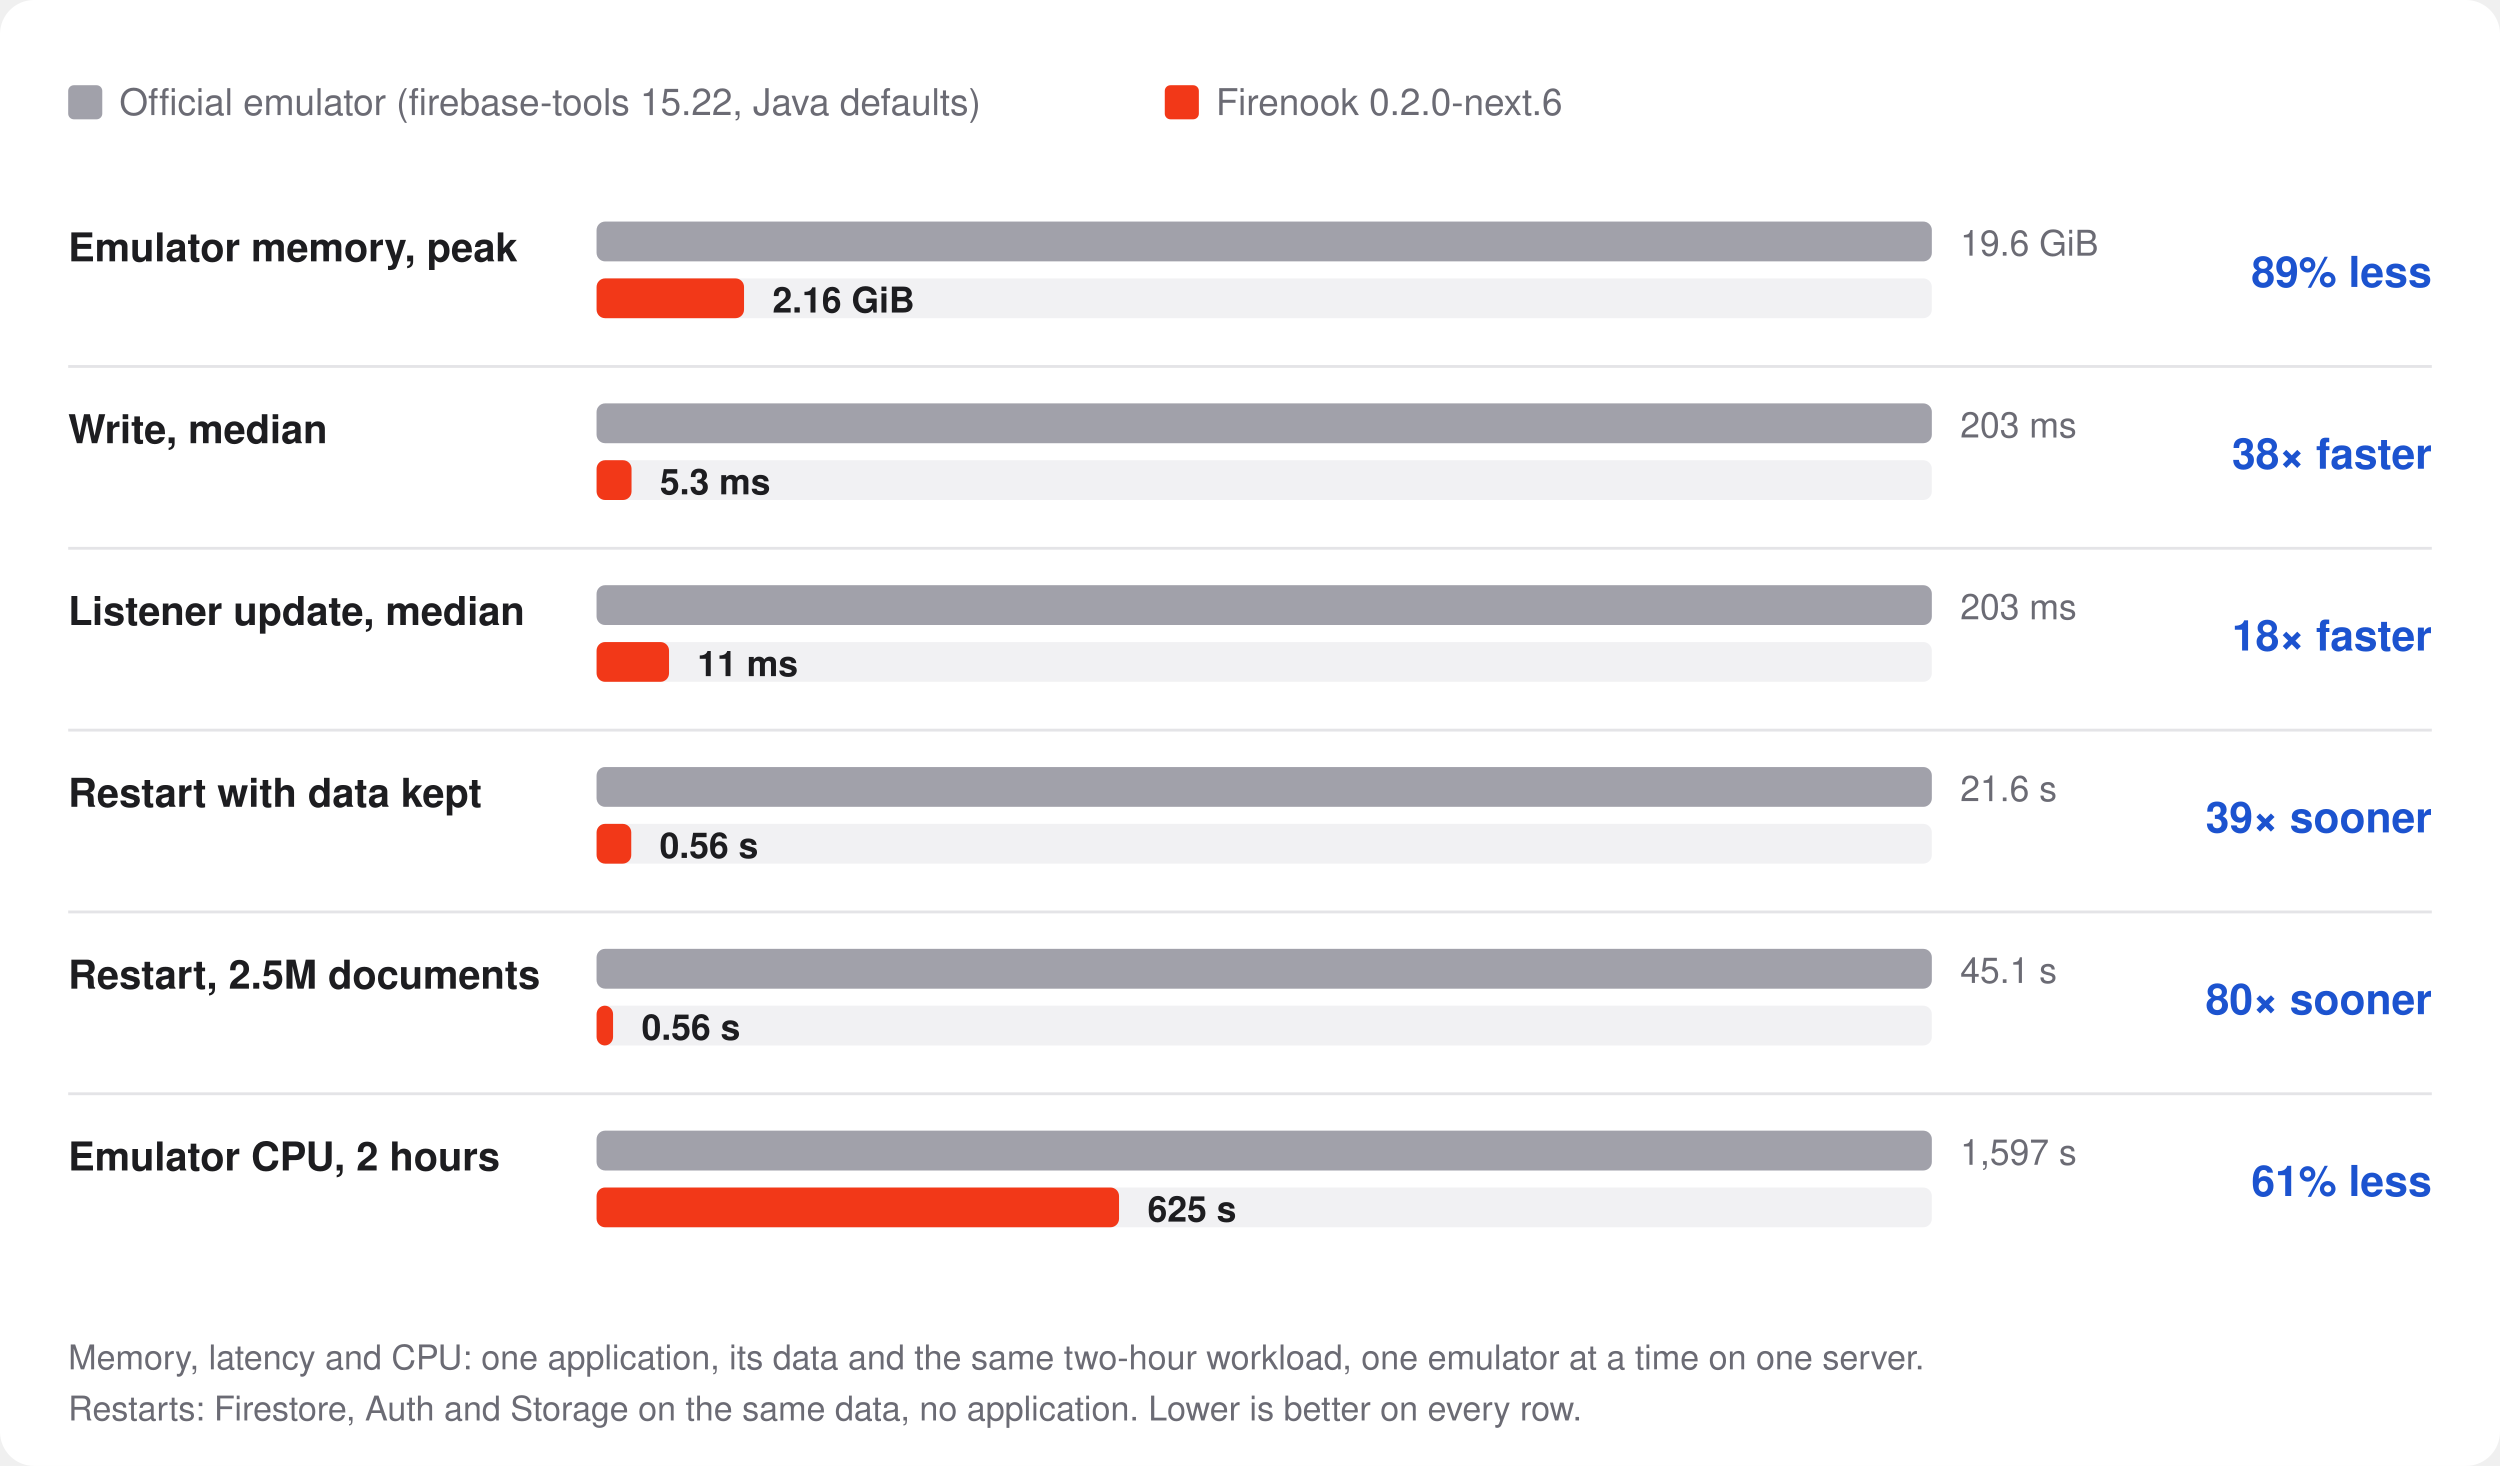
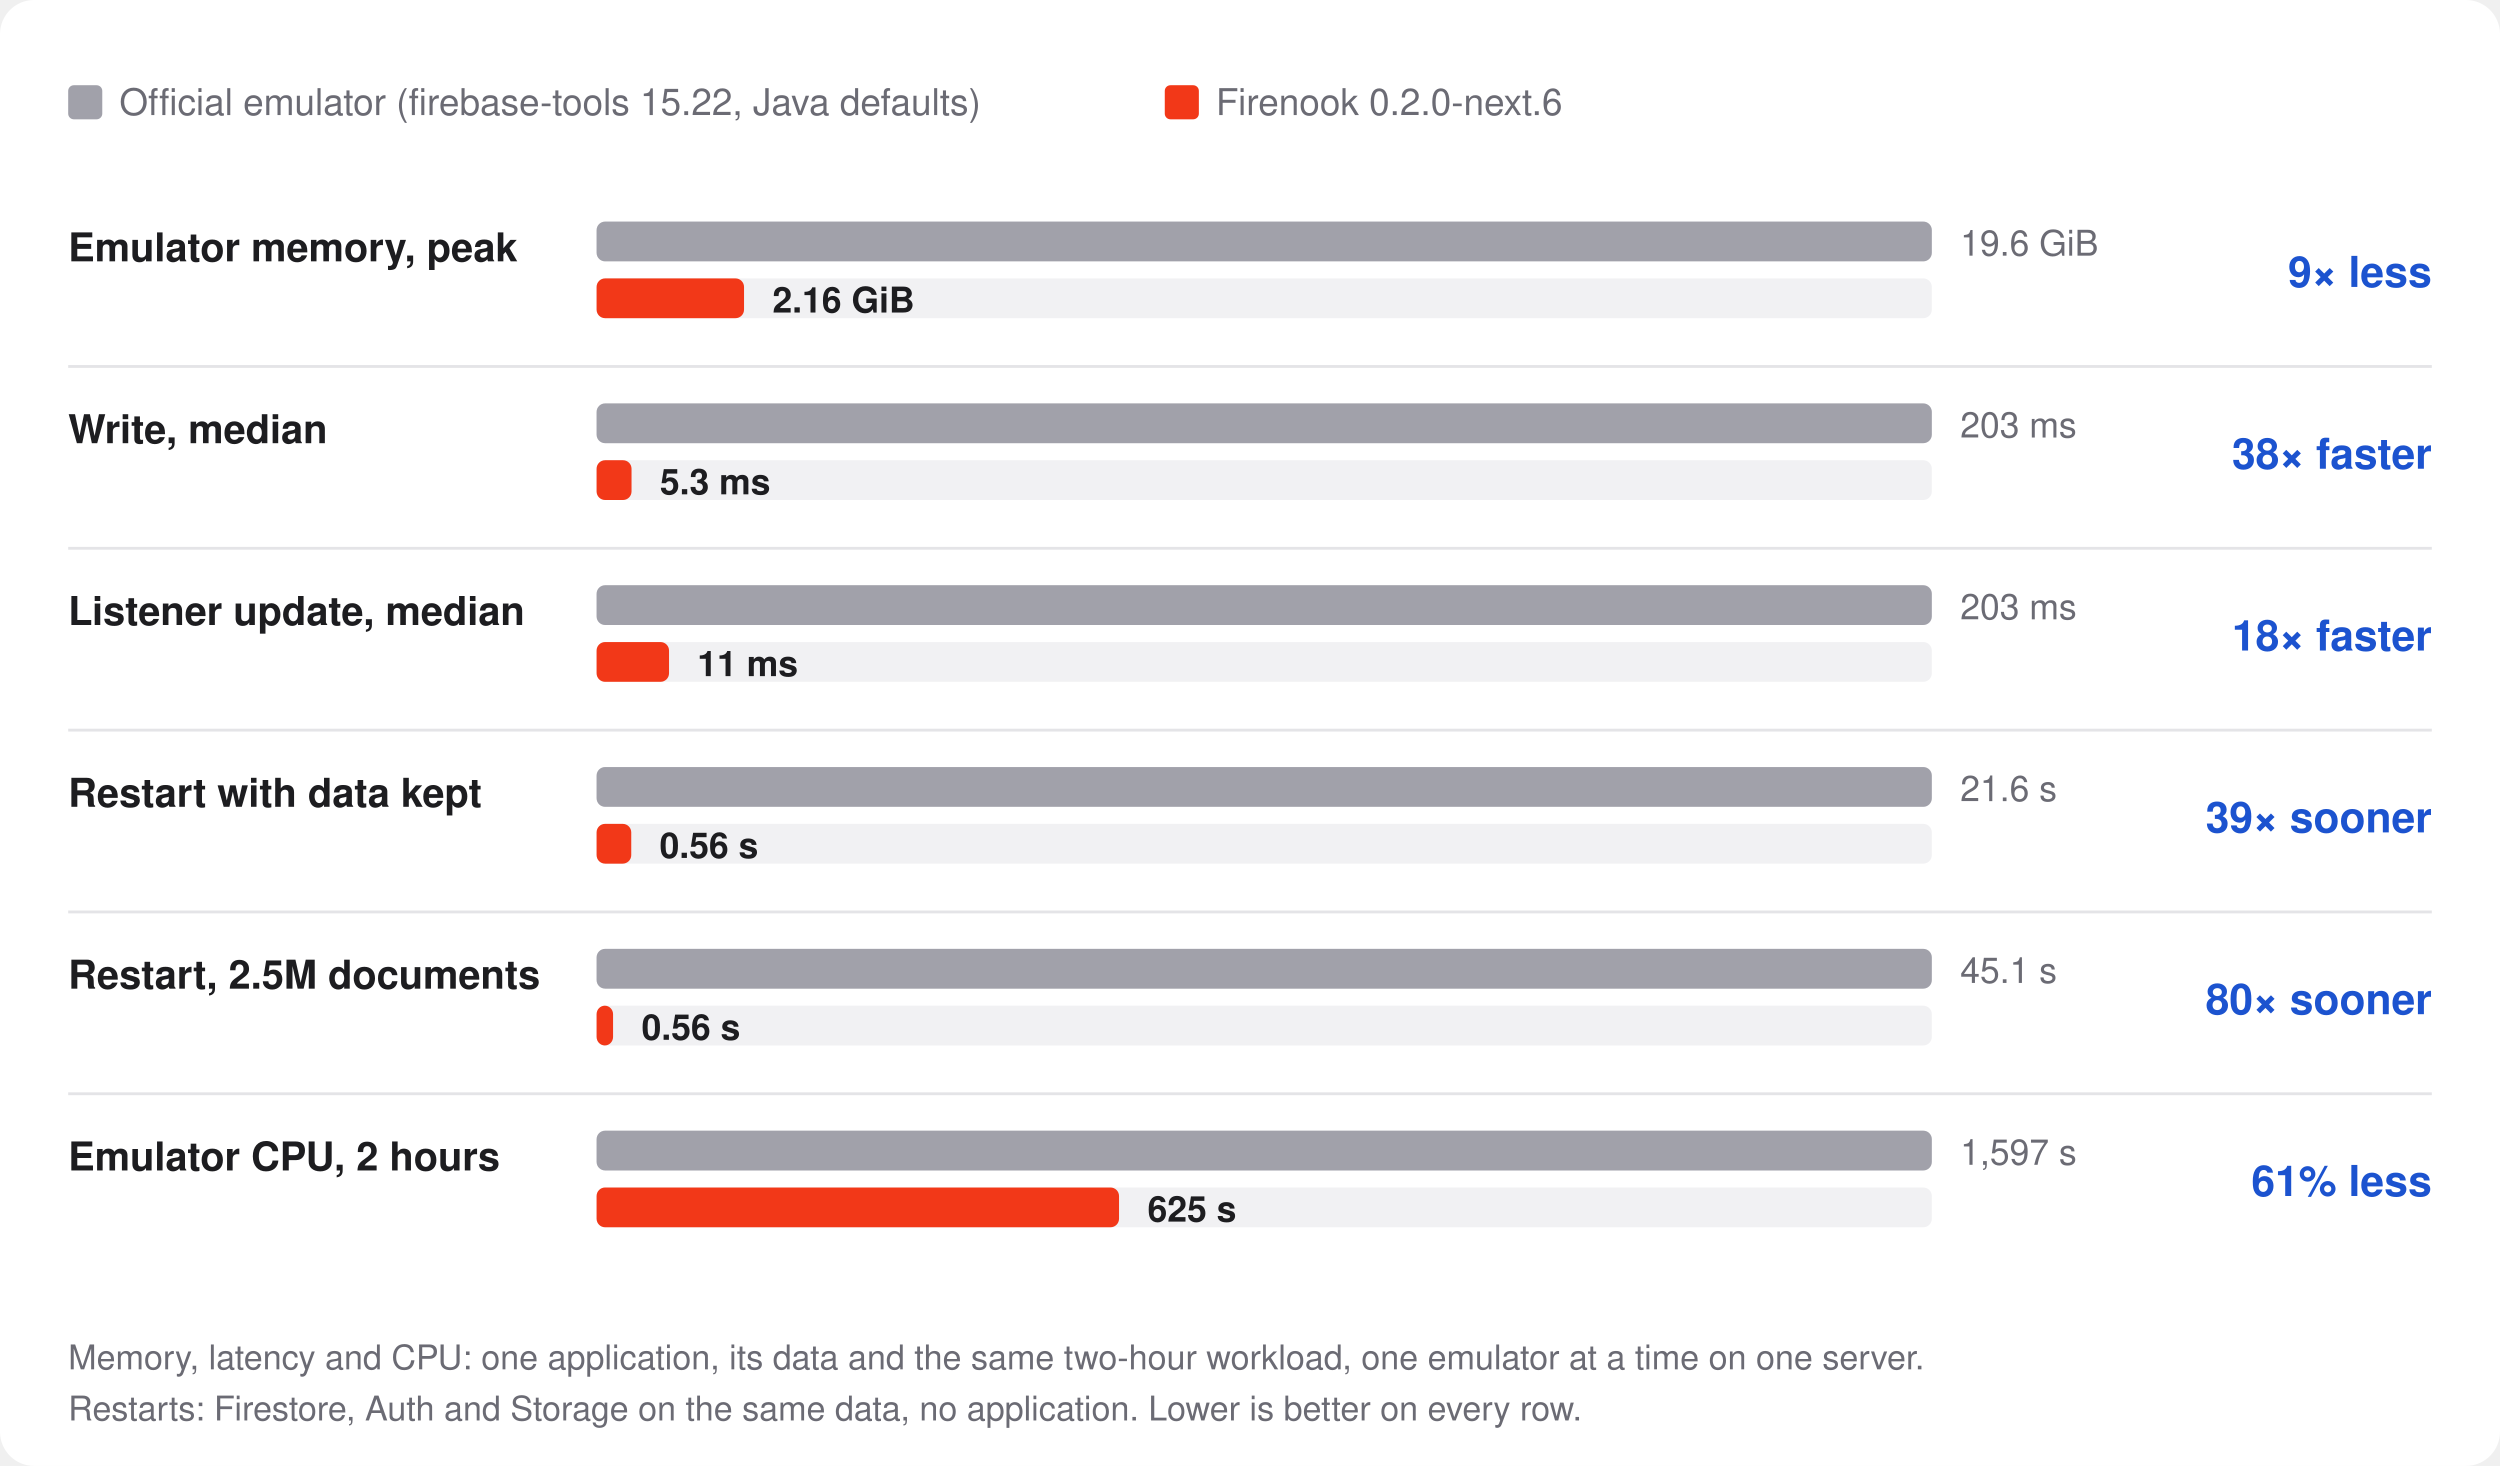
<svg xmlns="http://www.w3.org/2000/svg" width="880" height="516" viewBox="0 0 880 516" font-family="-apple-system,BlinkMacSystemFont,'Segoe UI',Helvetica,Arial,sans-serif" role="img" aria-label="Firenook against the official Firebase emulator">
  <rect width="880" height="516" rx="12" fill="#ffffff" />
  <rect x="24" y="30" width="12" height="12" rx="2" fill="#a1a1aa" />
  <text x="42" y="40.5" fill="#6b6b74" font-size="13">Official emulator (firebase-tools 15.22, Java defaults)</text>
  <rect x="410" y="30" width="12" height="12" rx="2" fill="#f23818" />
  <text x="428" y="40.5" fill="#6b6b74" font-size="13">Firenook 0.2.0-next.6</text>
  <text x="24" y="92" fill="#1d1d20" font-size="14" font-weight="600">Emulator memory, peak</text>
  <rect x="210" y="78" width="470" height="14" rx="3" fill="#f1f1f3" />
  <rect x="210" y="78" width="470" height="14" rx="3" fill="#a1a1aa" />
  <text x="690" y="90" fill="#6b6b74" font-size="12.5">19.6 GiB</text>
  <rect x="210" y="98" width="470" height="14" rx="3" fill="#f1f1f3" />
  <rect x="210" y="98" width="51.9" height="14" rx="3" fill="#f23818" />
  <text x="271.902" y="110" fill="#1d1d20" font-size="12.5" font-weight="600">2.16 GiB</text>
-   <text x="856" y="101" fill="#1c53cf" font-size="15" font-weight="700" text-anchor="end">89% less</text>
+   <text x="856" y="101" fill="#1c53cf" font-size="15" font-weight="700" text-anchor="end">9× less</text>
  <line x1="24" x2="856" y1="129" y2="129" stroke="#e4e4e7" />
  <text x="24" y="156" fill="#1d1d20" font-size="14" font-weight="600">Write, median</text>
  <rect x="210" y="142" width="470" height="14" rx="3" fill="#f1f1f3" />
  <rect x="210" y="142" width="470" height="14" rx="3" fill="#a1a1aa" />
  <text x="690" y="154" fill="#6b6b74" font-size="12.5">203 ms</text>
  <rect x="210" y="162" width="470" height="14" rx="3" fill="#f1f1f3" />
  <rect x="210" y="162" width="12.3" height="14" rx="3" fill="#f23818" />
  <text x="232.283" y="174" fill="#1d1d20" font-size="12.5" font-weight="600">5.3 ms</text>
  <text x="856" y="165" fill="#1c53cf" font-size="15" font-weight="700" text-anchor="end">38× faster</text>
  <line x1="24" x2="856" y1="193" y2="193" stroke="#e4e4e7" />
  <text x="24" y="220" fill="#1d1d20" font-size="14" font-weight="600">Listener update, median</text>
  <rect x="210" y="206" width="470" height="14" rx="3" fill="#f1f1f3" />
  <rect x="210" y="206" width="470" height="14" rx="3" fill="#a1a1aa" />
  <text x="690" y="218" fill="#6b6b74" font-size="12.5">203 ms</text>
  <rect x="210" y="226" width="470" height="14" rx="3" fill="#f1f1f3" />
  <rect x="210" y="226" width="25.5" height="14" rx="3" fill="#f23818" />
  <text x="245.468" y="238" fill="#1d1d20" font-size="12.5" font-weight="600">11 ms</text>
  <text x="856" y="229" fill="#1c53cf" font-size="15" font-weight="700" text-anchor="end">18× faster</text>
  <line x1="24" x2="856" y1="257" y2="257" stroke="#e4e4e7" />
  <text x="24" y="284" fill="#1d1d20" font-size="14" font-weight="600">Restart with data kept</text>
  <rect x="210" y="270" width="470" height="14" rx="3" fill="#f1f1f3" />
  <rect x="210" y="270" width="470" height="14" rx="3" fill="#a1a1aa" />
  <text x="690" y="282" fill="#6b6b74" font-size="12.5">21.6 s</text>
  <rect x="210" y="290" width="470" height="14" rx="3" fill="#f1f1f3" />
  <rect x="210" y="290" width="12.2" height="14" rx="3" fill="#f23818" />
  <text x="232.174" y="302" fill="#1d1d20" font-size="12.5" font-weight="600">0.56 s</text>
  <text x="856" y="293" fill="#1c53cf" font-size="15" font-weight="700" text-anchor="end">39× sooner</text>
  <line x1="24" x2="856" y1="321" y2="321" stroke="#e4e4e7" />
  <text x="24" y="348" fill="#1d1d20" font-size="14" font-weight="600">Restart, 2.5M documents</text>
  <rect x="210" y="334" width="470" height="14" rx="3" fill="#f1f1f3" />
  <rect x="210" y="334" width="470" height="14" rx="3" fill="#a1a1aa" />
  <text x="690" y="346" fill="#6b6b74" font-size="12.5">45.1 s</text>
  <rect x="210" y="354" width="470" height="14" rx="3" fill="#f1f1f3" />
  <rect x="210" y="354" width="5.8" height="14" rx="3" fill="#f23818" />
  <text x="225.84" y="366" fill="#1d1d20" font-size="12.5" font-weight="600">0.56 s</text>
  <text x="856" y="357" fill="#1c53cf" font-size="15" font-weight="700" text-anchor="end">80× sooner</text>
  <line x1="24" x2="856" y1="385" y2="385" stroke="#e4e4e7" />
  <text x="24" y="412" fill="#1d1d20" font-size="14" font-weight="600">Emulator CPU, 2 hours</text>
  <rect x="210" y="398" width="470" height="14" rx="3" fill="#f1f1f3" />
  <rect x="210" y="398" width="470" height="14" rx="3" fill="#a1a1aa" />
  <text x="690" y="410" fill="#6b6b74" font-size="12.5">1,597 s</text>
  <rect x="210" y="418" width="470" height="14" rx="3" fill="#f1f1f3" />
  <rect x="210" y="418" width="183.9" height="14" rx="3" fill="#f23818" />
  <text x="403.939" y="430" fill="#1d1d20" font-size="12.5" font-weight="600">625 s</text>
  <text x="856" y="421" fill="#1c53cf" font-size="15" font-weight="700" text-anchor="end">61% less</text>
  <text x="24" y="482" fill="#6b6b74" font-size="12">Memory, latency and CPU: one application, its data and the same two-hour workload, one emulator at a time on one server.</text>
  <text x="24" y="500" fill="#6b6b74" font-size="12">Restarts: Firestore, Auth and Storage on the same data, no application. Lower is better on every row.</text>
</svg>
